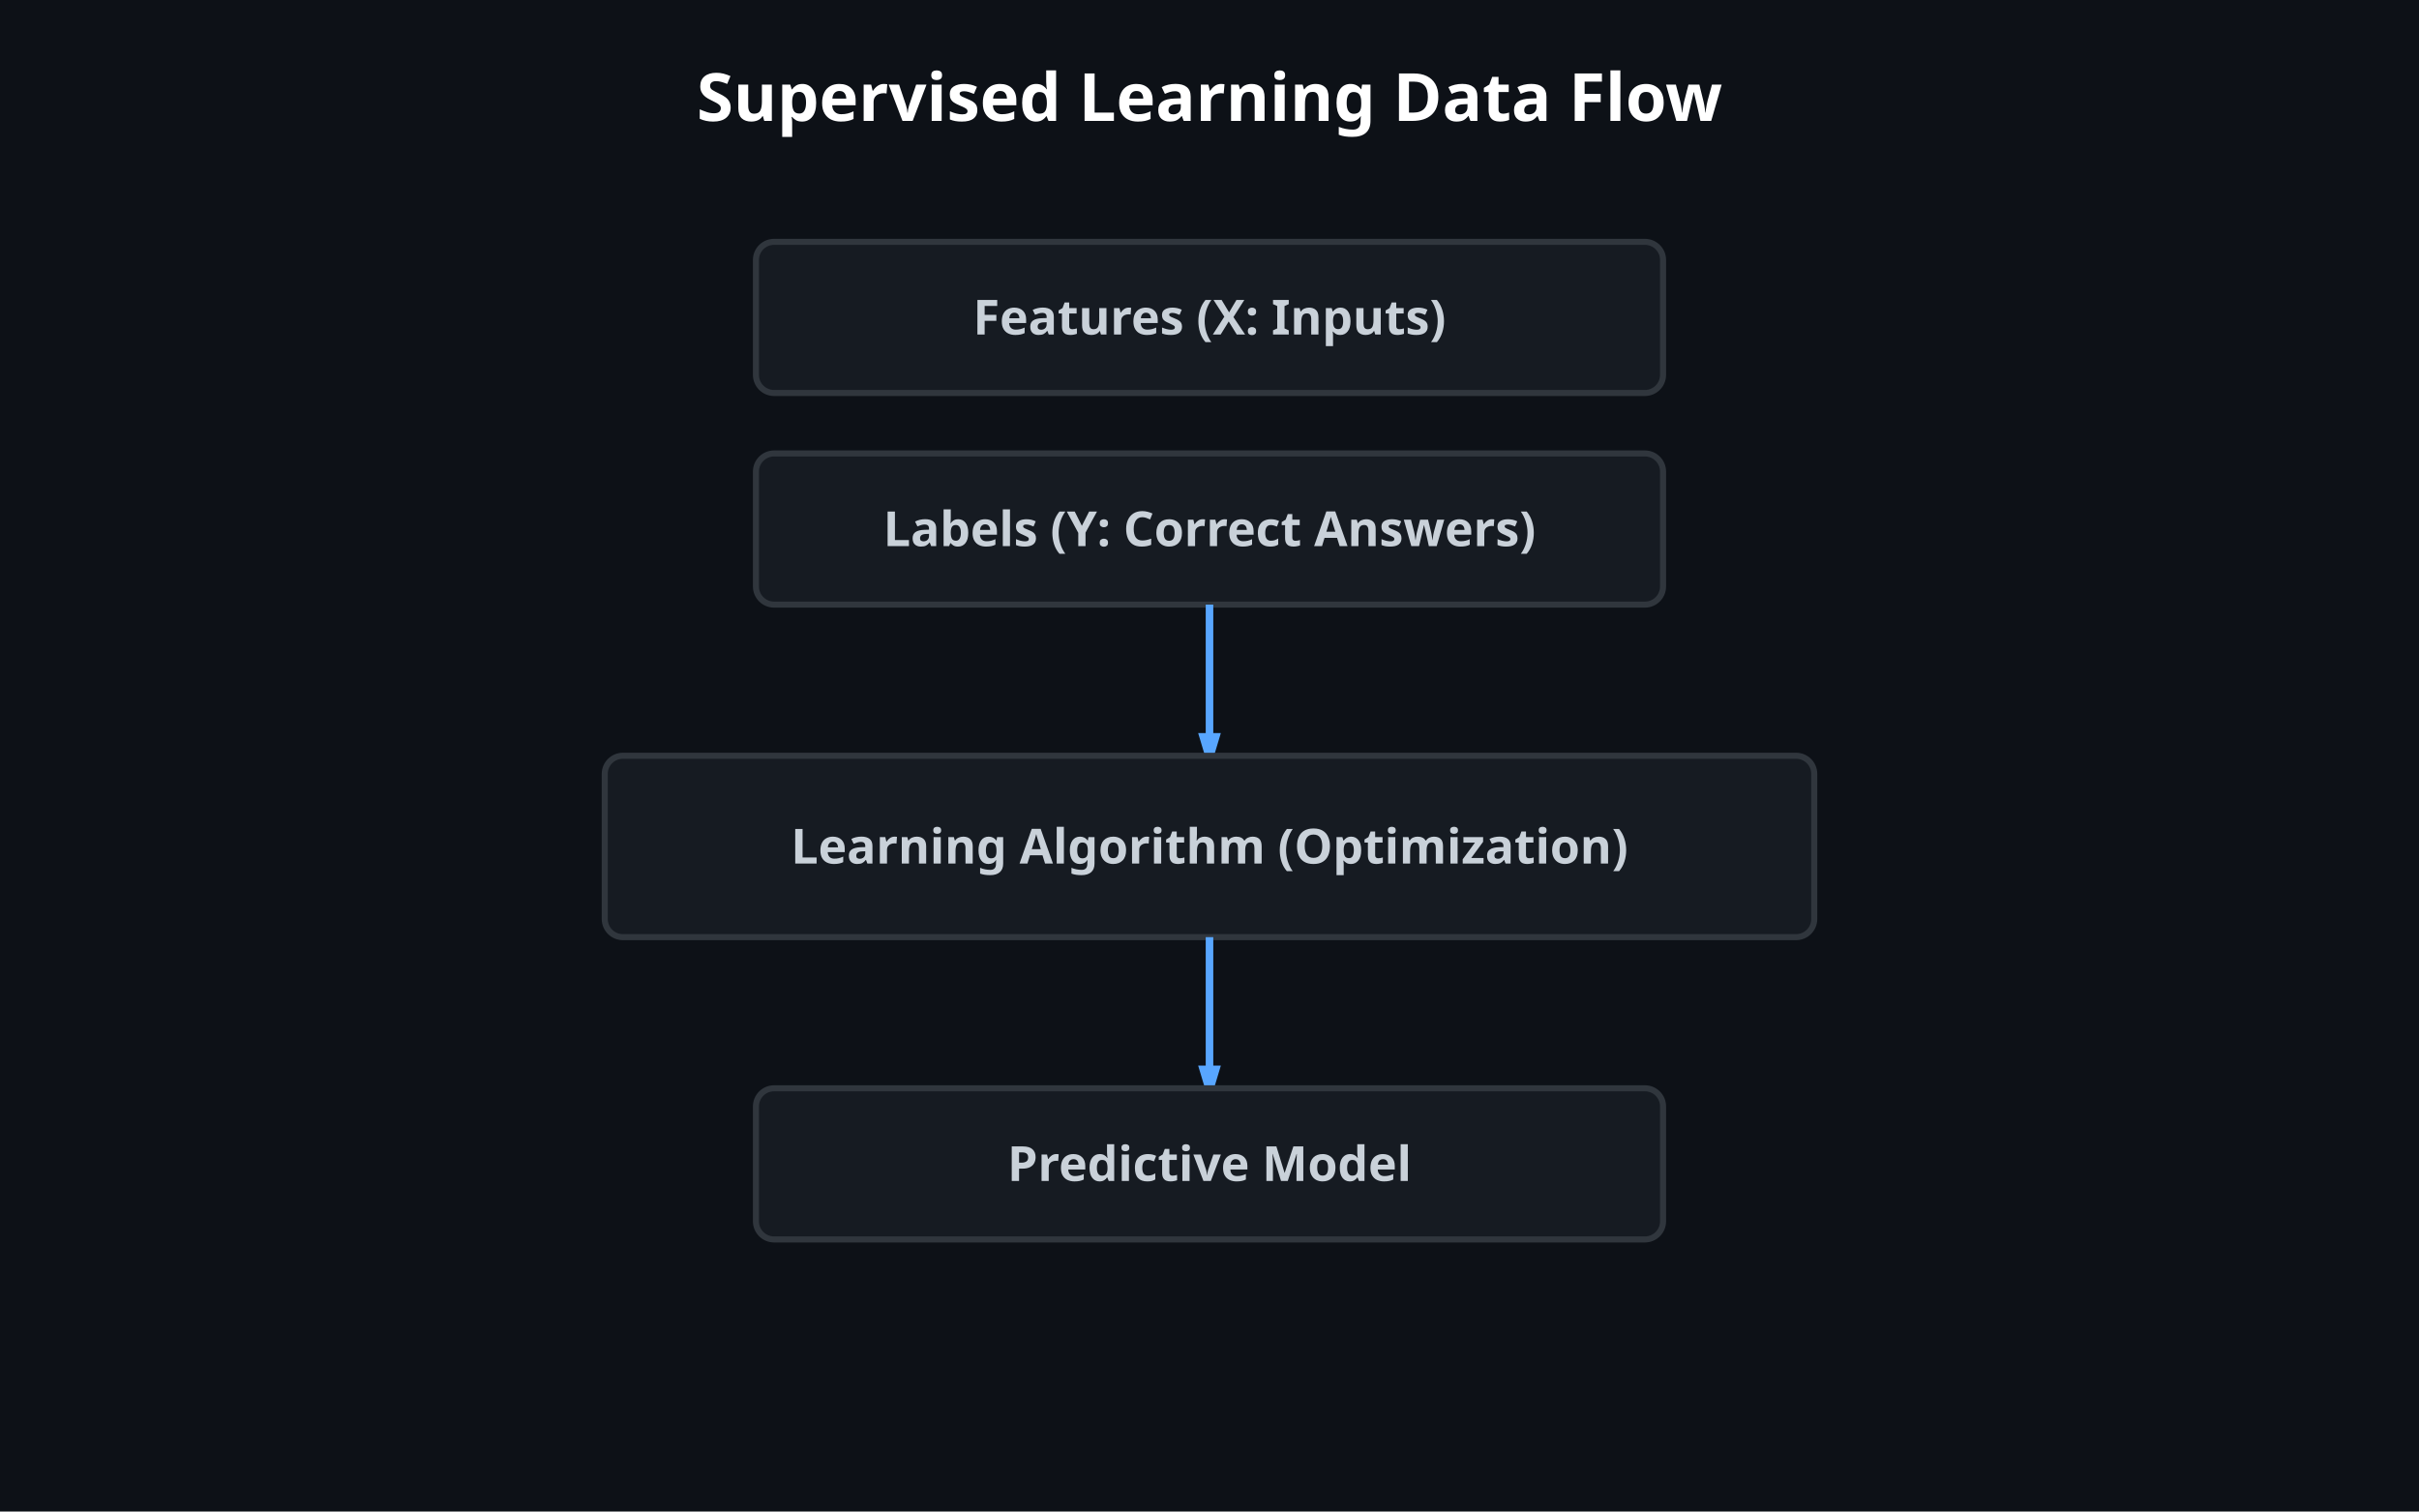
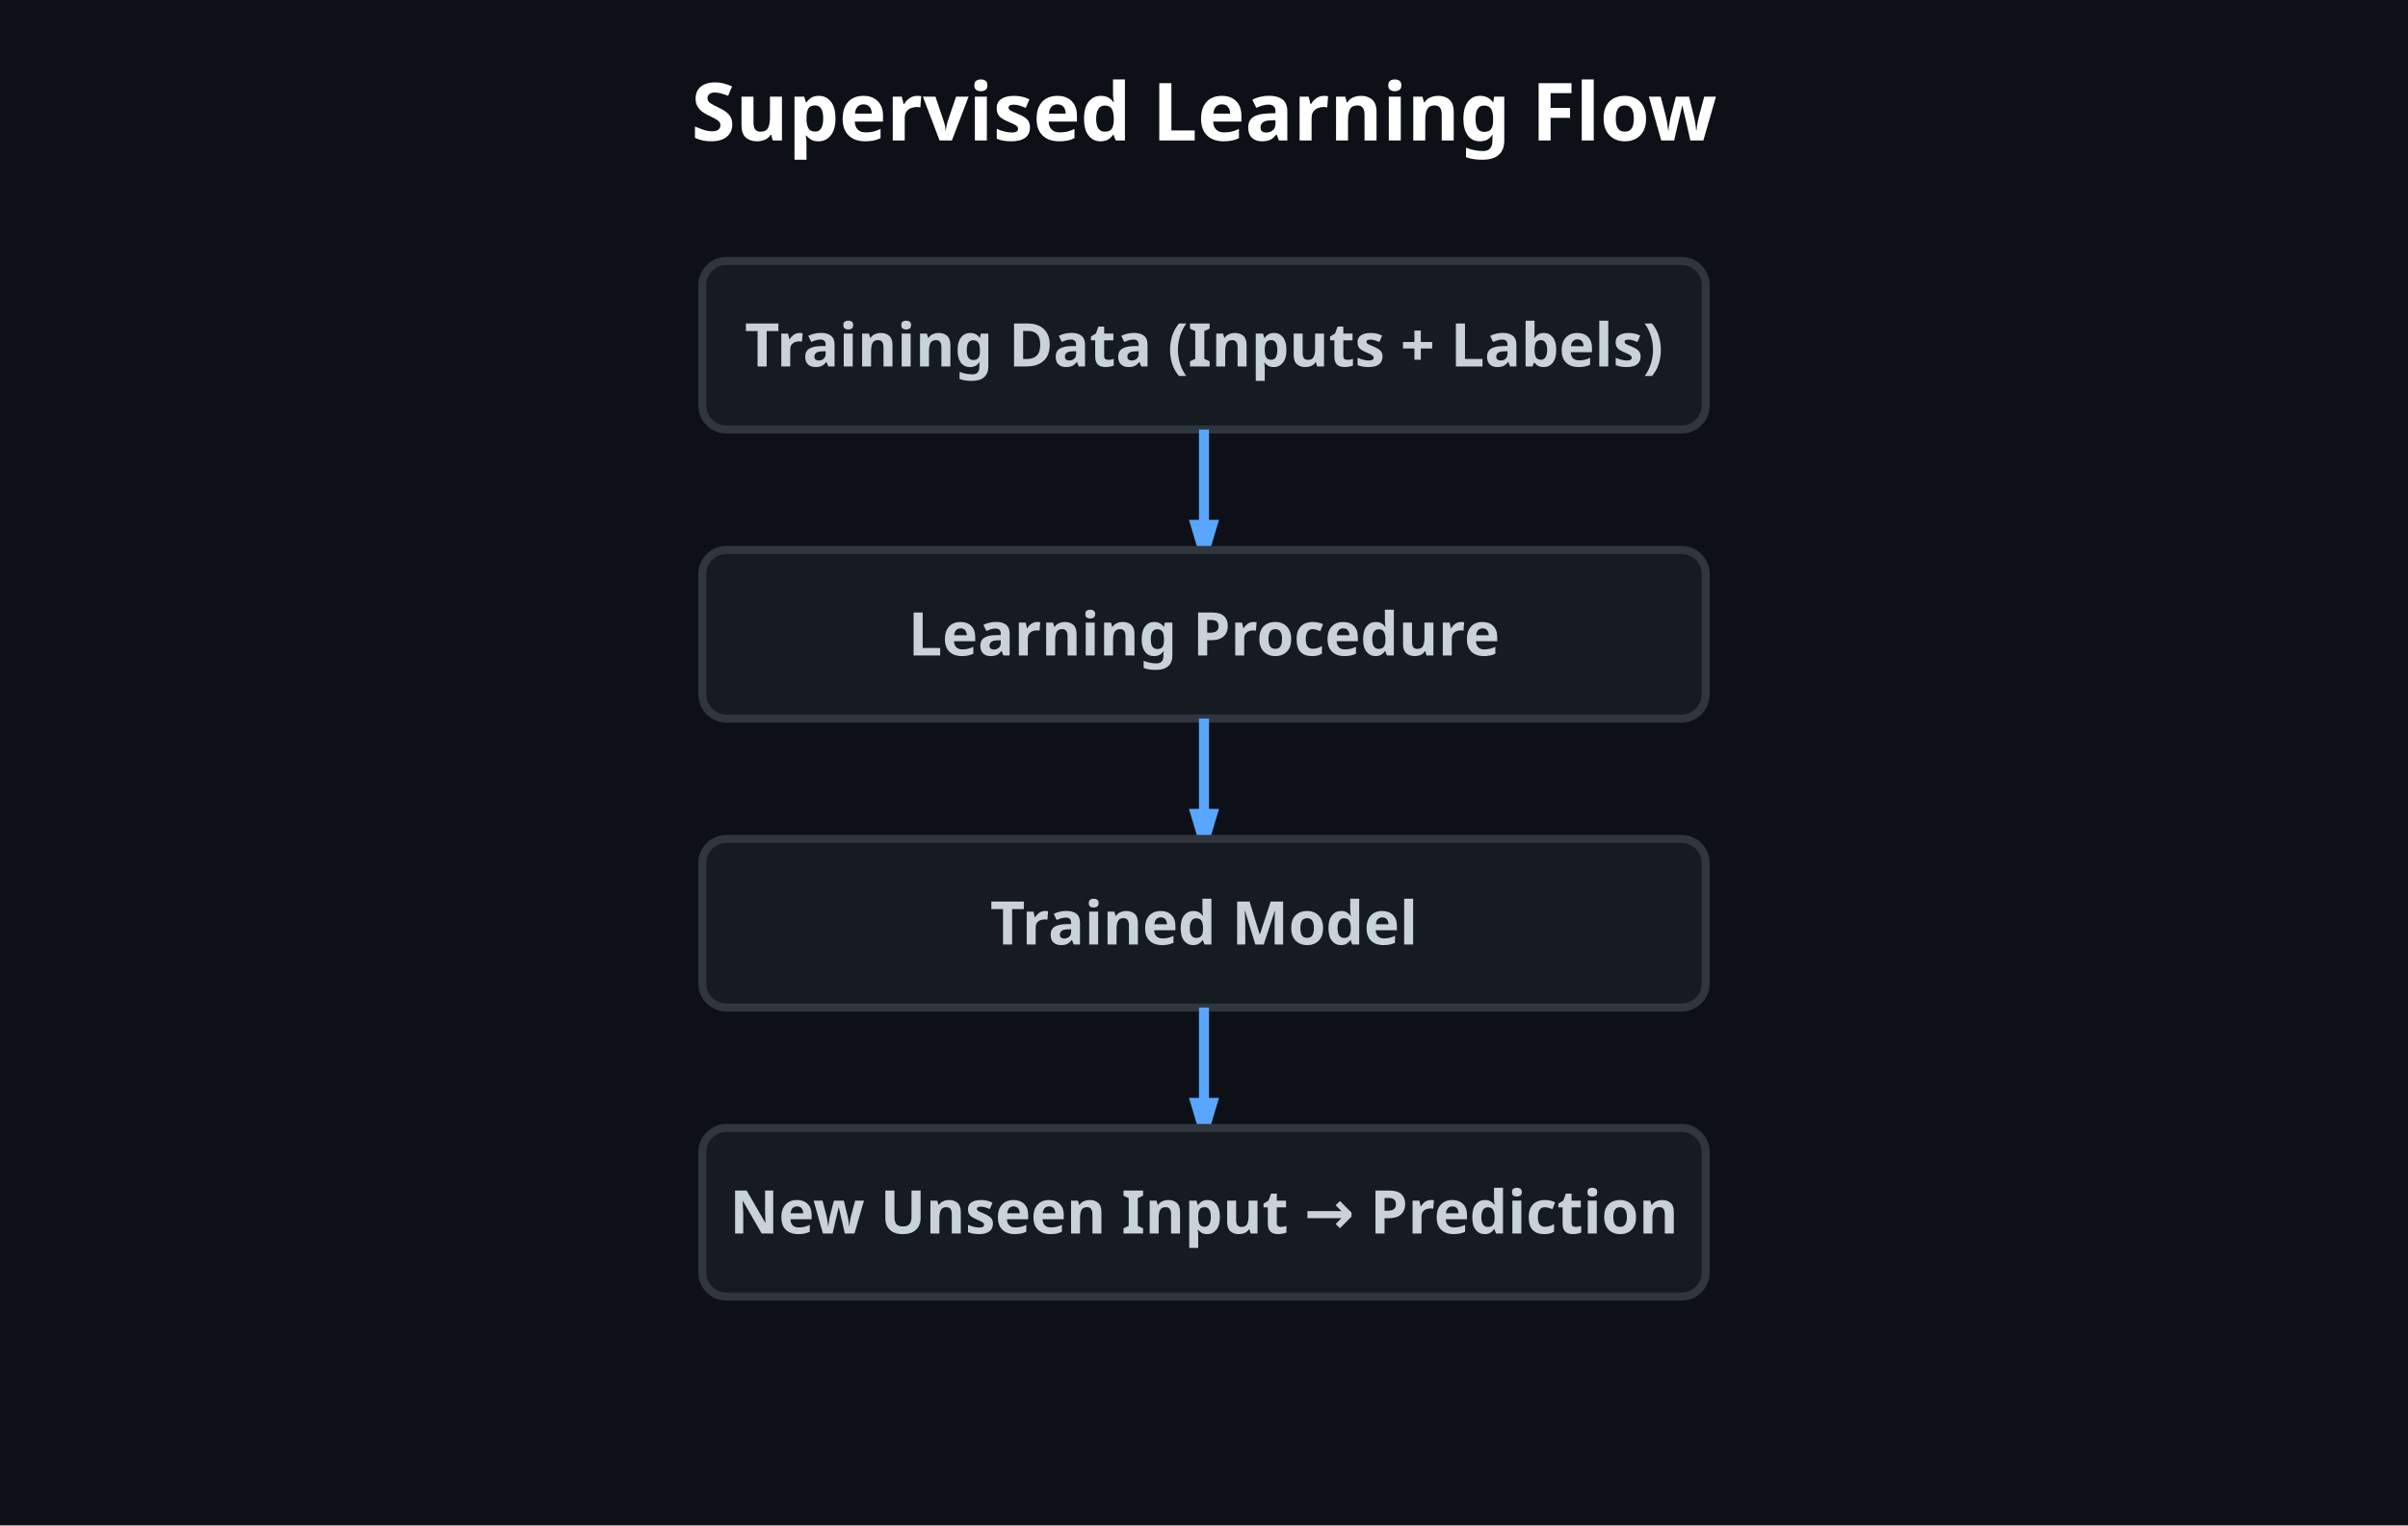
- <svg xmlns="http://www.w3.org/2000/svg" width="800" height="500" viewBox="0 0 800 500">
+ <svg xmlns="http://www.w3.org/2000/svg" width="600" height="380" viewBox="0 0 600 380">
  <rect width="100%" height="100%" fill="#0d1117" />
  <style>
-     .title { fill: #ffffff; font-family: sans-serif; font-size: 22px; font-weight: bold; text-anchor: middle; }
-     .box { fill: #161b22; stroke: #30363d; stroke-width: 2px; rx: 6px; }
-     .text { fill: #c9d1d9; font-family: sans-serif; font-size: 16px; font-weight: bold; text-anchor: middle; dominant-baseline: middle; }
-     .arrow { stroke: #58a6ff; stroke-width: 2.5px; fill: none; marker-end: url(#arrow); }
-   </style>
+      .box { fill: #161b22; stroke: #30363d; stroke-width: 2px; rx: 6px; }
+      .text { fill: #c9d1d9; font-family: sans-serif; font-size: 15px; font-weight: bold; text-anchor: middle; dominant-baseline: middle; }
+      .arrow { stroke: #58a6ff; stroke-width: 2.5px; fill: none; marker-end: url(#arrow); }
+    </style>
  <defs>
    <marker id="arrow" viewBox="0 0 10 10" refX="6" refY="5" markerWidth="5" markerHeight="5" orient="auto-start-reverse">
      <path d="M 0 2 L 10 5 L 0 8 z" fill="#58a6ff" />
    </marker>
  </defs>
-   <text x="400" y="40" class="title">Supervised Learning Data Flow</text>
-   <rect x="250" y="80" width="300" height="50" class="box" />
-   <text x="400" y="105" class="text">Features (X: Inputs)</text>
-   <rect x="250" y="150" width="300" height="50" class="box" />
-   <text x="400" y="175" class="text">Labels (Y: Correct Answers)</text>
-   <path d="M 400 200 L 400 250" class="arrow" />
-   <rect x="200" y="250" width="400" height="60" class="box" stroke="#58a6ff" />
-   <text x="400" y="280" class="text" fill="#58a6ff">Learning Algorithm (Optimization)</text>
-   <path d="M 400 310 L 400 360" class="arrow" />
-   <rect x="250" y="360" width="300" height="50" class="box" fill="#1f6feb" />
-   <text x="400" y="385" class="text" fill="#ffffff">Predictive Model</text>
+   <text x="300" y="35" fill="#ffffff" font-family="sans-serif" font-size="20" font-weight="bold" text-anchor="middle">Supervised Learning Flow</text>
+   <rect x="175" y="65" width="250" height="42" class="box" stroke="#58a6ff" />
+   <text x="300" y="86" class="text" fill="#58a6ff">Training Data (Inputs + Labels)</text>
+   <path d="M 300 107 L 300 137" class="arrow" />
+   <rect x="175" y="137" width="250" height="42" class="box" stroke="#2ea043" />
+   <text x="300" y="158" class="text" fill="#2ea043">Learning Procedure</text>
+   <path d="M 300 179 L 300 209" class="arrow" />
+   <rect x="175" y="209" width="250" height="42" class="box" />
+   <text x="300" y="230" class="text">Trained Model</text>
+   <path d="M 300 251 L 300 281" class="arrow" />
+   <rect x="175" y="281" width="250" height="42" class="box" fill="#1f6feb" />
+   <text x="300" y="302" class="text" fill="#ffffff">New Unseen Input → Prediction</text>
</svg>
